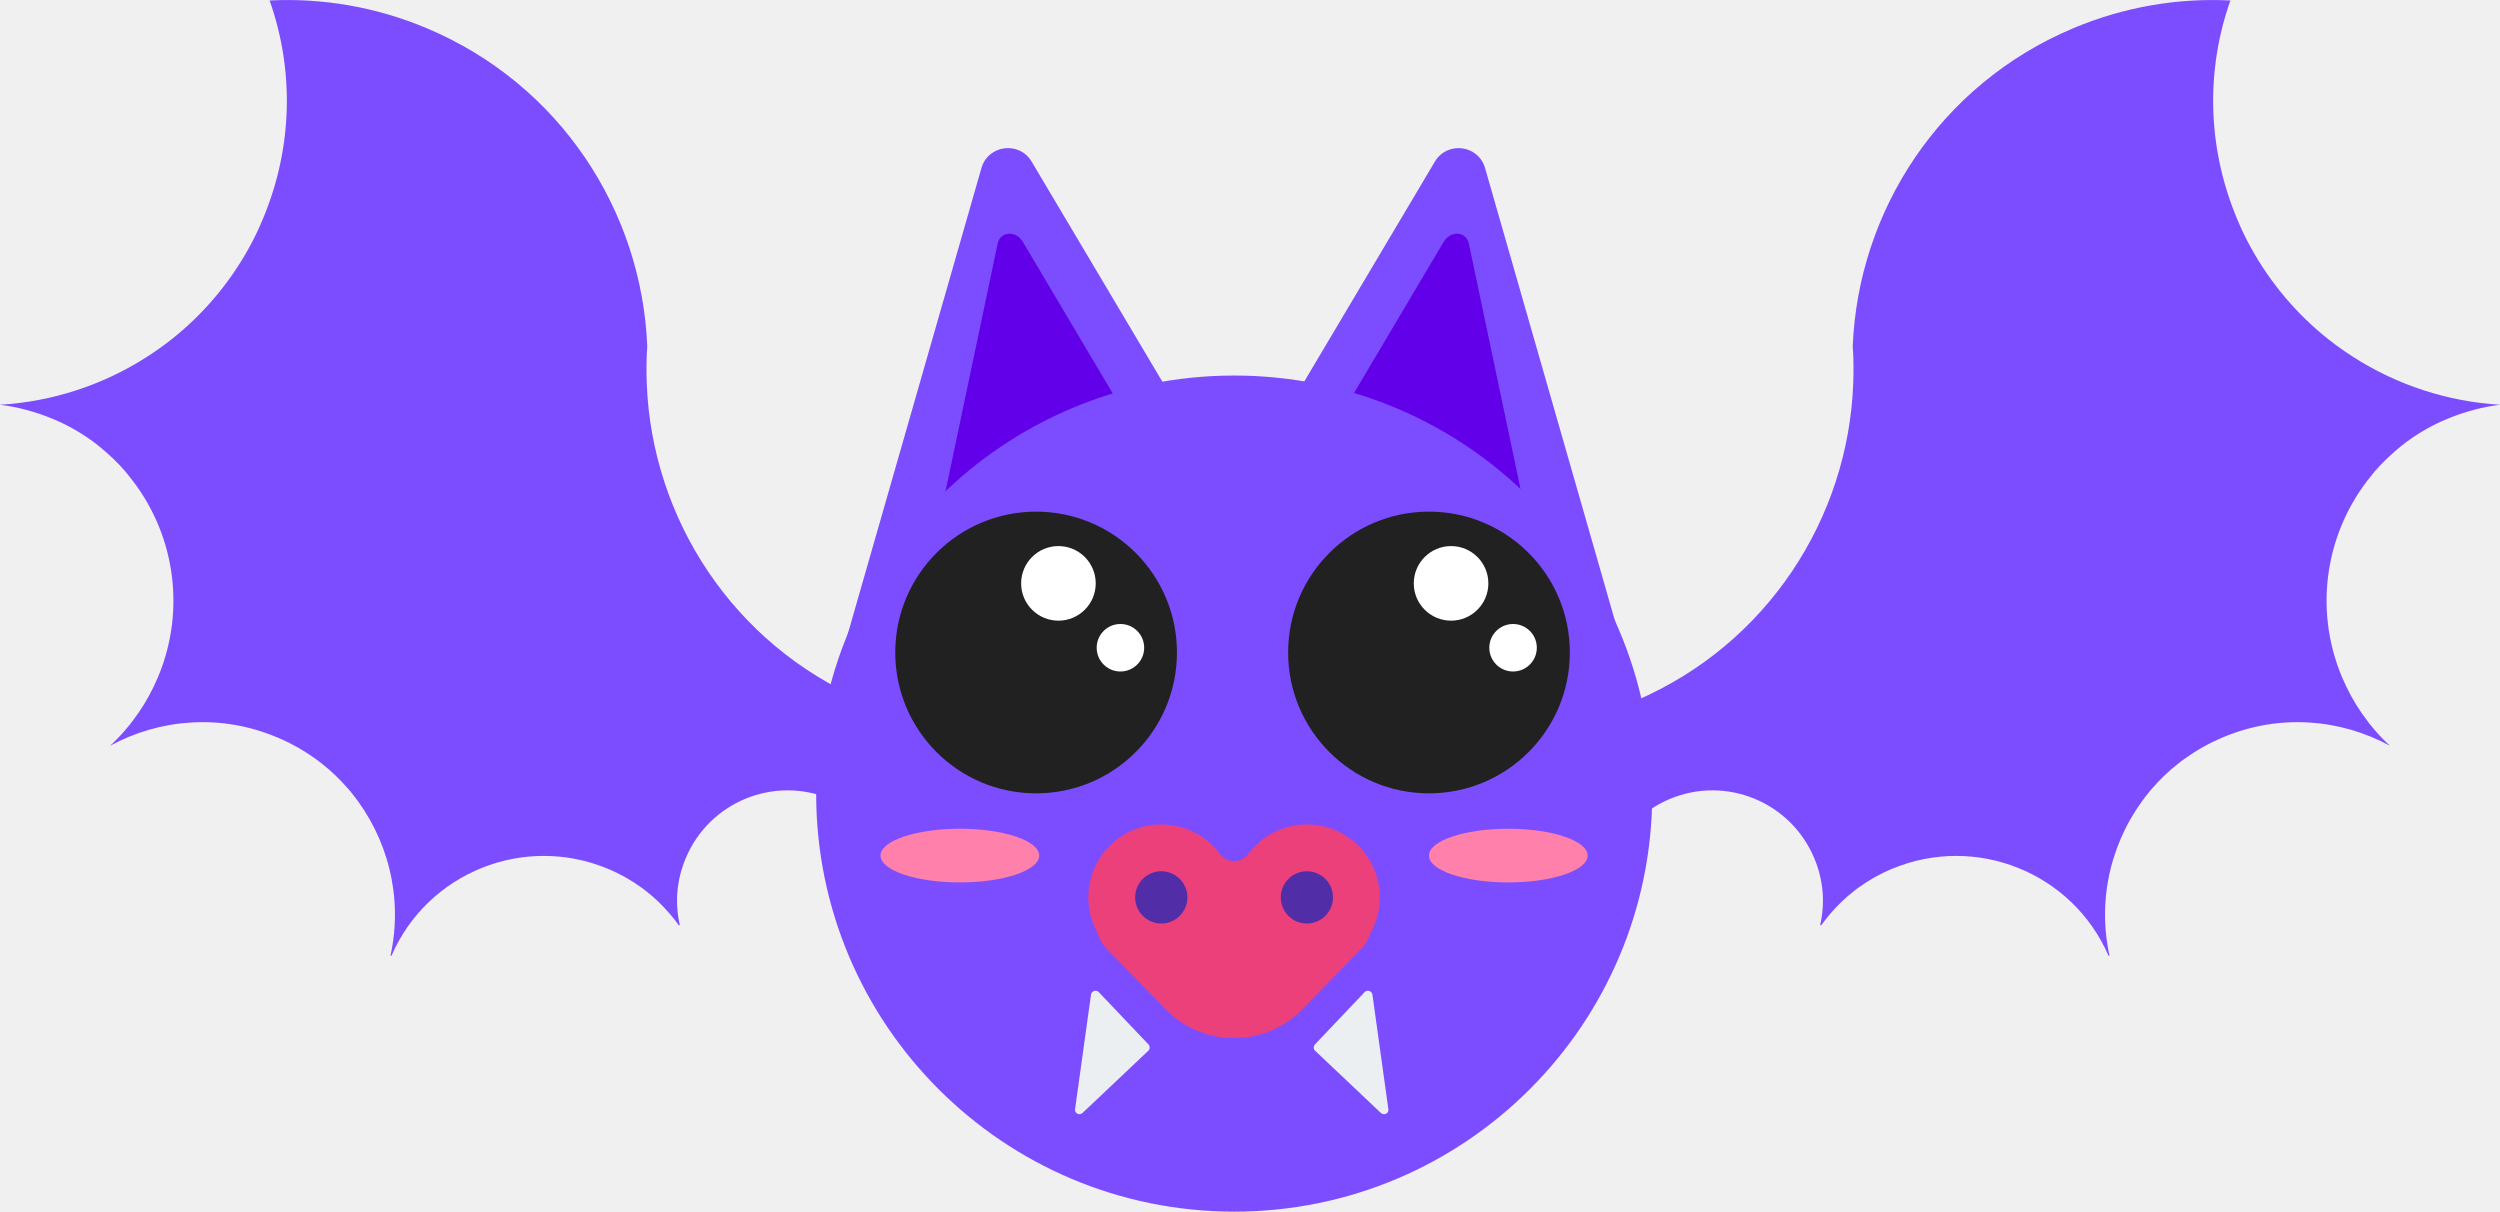
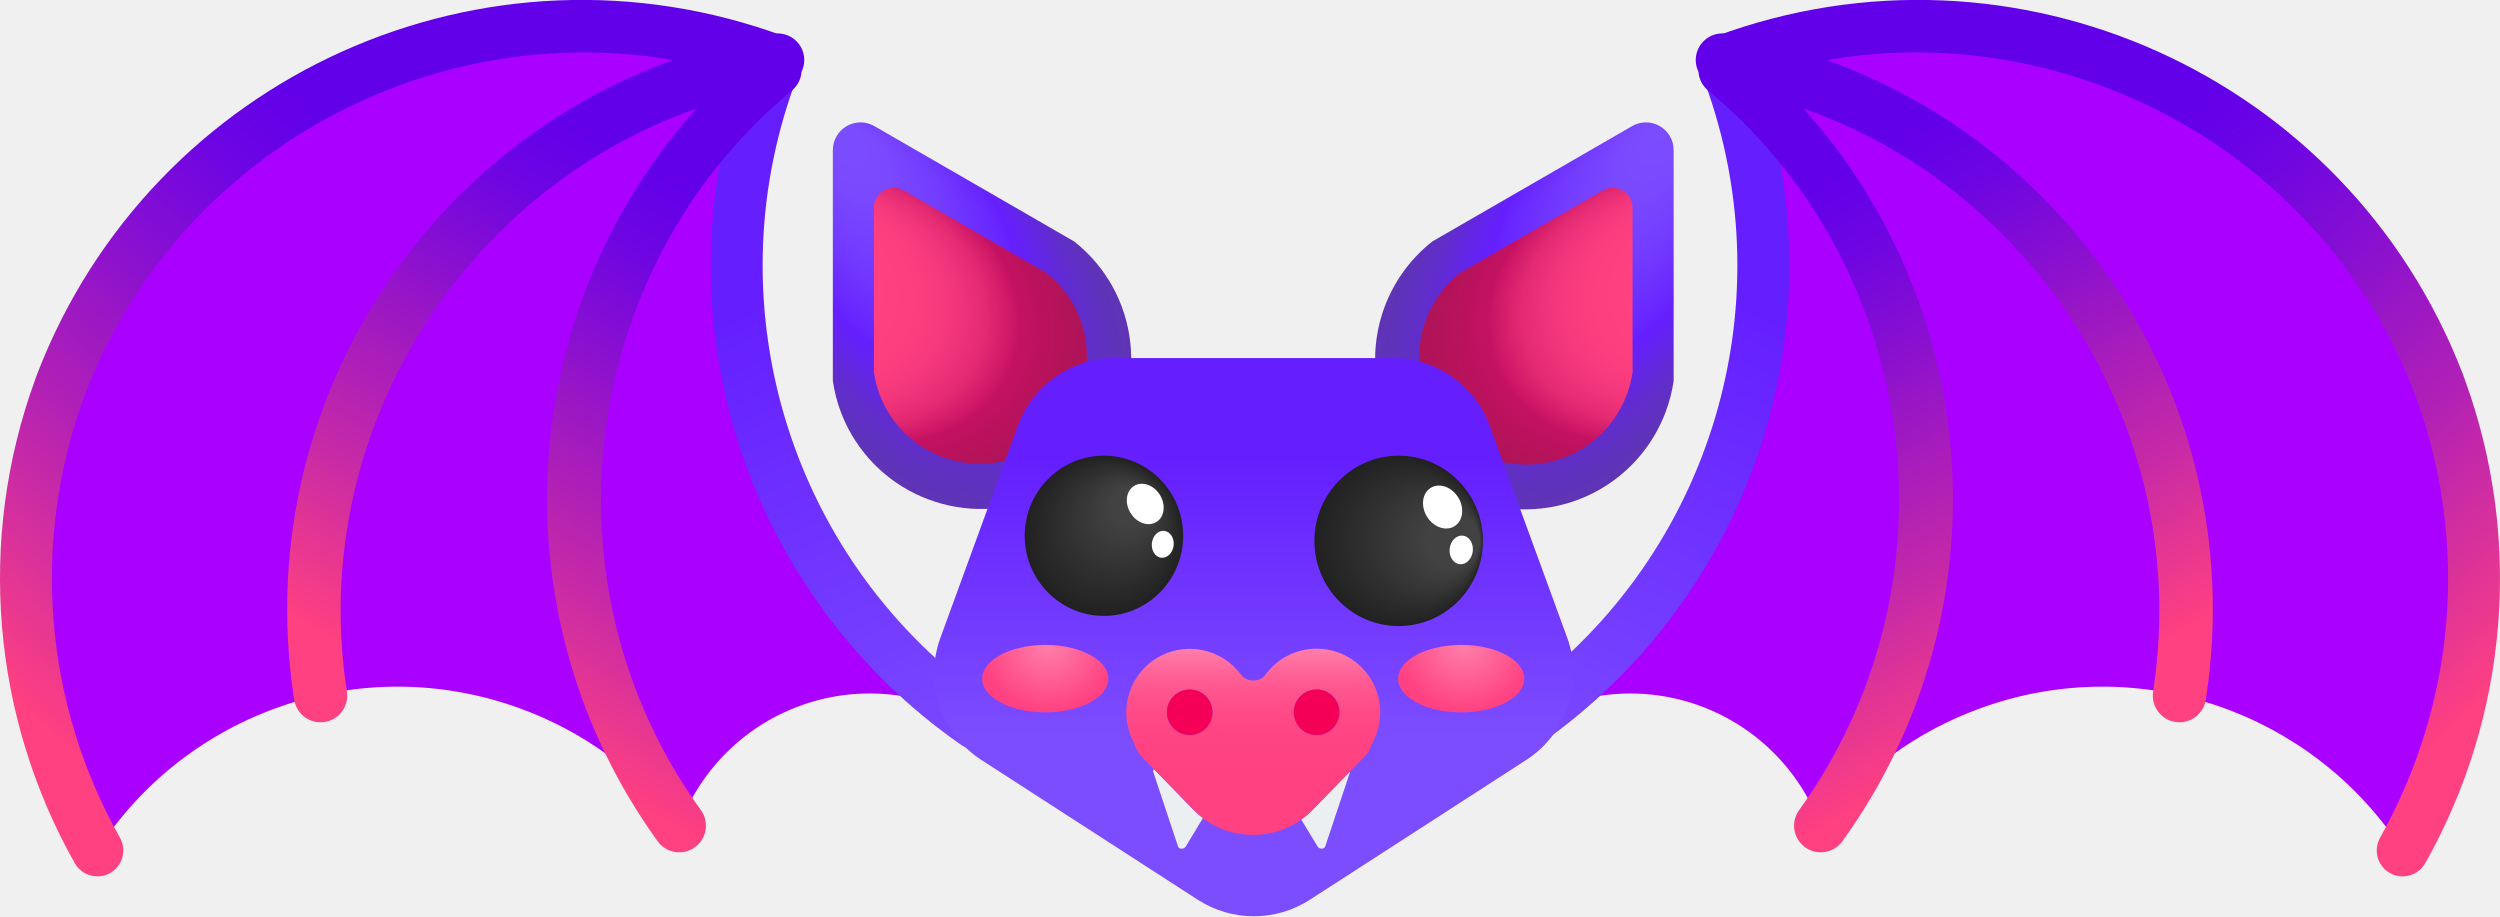
- <svg xmlns="http://www.w3.org/2000/svg" version="1.1" id="Calque_1" x="0px" y="0px" viewBox="0 0 1052.5 510.1" style="enable-background:new 0 0 1052.5 510.1;" xml:space="preserve">
-   <style type="text/css">
- 	.st0{fill:#7C4DFF;}
- 	.st1{fill:#6200EA;}
- 	.st2{fill:#ECEFF1;}
- 	.st3{fill:#EC407A;}
- 	.st4{fill:#512DA8;}
- 	.st5{fill:#FF80AB;}
- 	.st6{fill:#212121;}
- 	.st7{fill:#FFFFFF;}
- 	.st8{fill:none;stroke:#512DA8;stroke-width:21.121;stroke-linecap:round;stroke-linejoin:round;stroke-miterlimit:10;}
- 	.st9{fill:none;stroke:#212121;stroke-miterlimit:10;}
- 	.st10{fill:none;stroke:#212121;stroke-width:1.502;stroke-miterlimit:10;}
- 	.st11{fill:none;stroke:#212121;stroke-width:1.743;stroke-miterlimit:10;}
- 	.st12{fill:none;stroke:#212121;stroke-width:1.785;stroke-miterlimit:10;}
- 	.st13{fill:none;stroke:#212121;stroke-width:2.754;stroke-miterlimit:10;}
- </style>
-   <g>
-     <g>
-       <path class="st0" d="M413.2,70.7L356.6,268l145.3-86.2L434.3,68C429.1,59.3,416,61,413.2,70.7z" />
-     </g>
-     <g>
-       <path class="st1" d="M420,102.6l-22.1,105l70.6-41.9l-37.9-63.9C427.6,96.9,421.1,97.4,420,102.6z" />
-     </g>
-   </g>
-   <g>
-     <g>
-       <path class="st0" d="M625.2,70.7L681.8,268l-145.3-86.2L604.1,68C609.3,59.3,622.4,61,625.2,70.7z" />
-     </g>
-     <g>
-       <path class="st1" d="M618.4,102.6l22.1,105l-70.6-41.9l37.9-63.9C610.8,96.9,617.3,97.4,618.4,102.6z" />
-     </g>
-   </g>
-   <g>
-     <circle class="st0" cx="519.6" cy="334.1" r="176" />
-   </g>
-   <g>
-     <path class="st2" d="M455.8,468.5l27.6-26.1c0.8-0.7,0.8-1.9,0.1-2.7l-20.9-22c-1.1-1.2-3.1-0.5-3.3,1.1l-6.7,48.2   C452.3,468.7,454.5,469.8,455.8,468.5z" />
-   </g>
-   <g>
-     <path class="st2" d="M581.3,468.5l-27.6-26.1c-0.8-0.7-0.8-1.9-0.1-2.7l20.9-22c1.1-1.2,3.1-0.5,3.3,1.1l6.7,48.2   C584.8,468.7,582.7,469.8,581.3,468.5z" />
-   </g>
-   <g>
-     <g>
-       <circle class="st3" cx="488.9" cy="377.8" r="30.7" />
-     </g>
-     <g>
-       <circle class="st3" cx="550.2" cy="377.8" r="30.7" />
-     </g>
-     <path class="st3" d="M475.7,375.6h87.6c12.3,0,18.5,14.8,10,23.6l-25,25.7c-15.8,16.2-41.8,16.2-57.6,0l-25-25.7   C457.2,390.4,463.5,375.6,475.7,375.6z" />
-     <g>
-       <circle class="st4" cx="488.9" cy="377.8" r="11" />
-     </g>
-     <g>
-       <circle class="st4" cx="550.2" cy="377.8" r="11" />
-     </g>
-     <g>
-       <path class="st3" d="M525.9,359.2c-1.4,2-3.7,3.3-6.3,3.3s-4.9-1.3-6.3-3.3V380H525L525.9,359.2z" />
-     </g>
-   </g>
-   <g>
-     <ellipse class="st5" cx="635" cy="360.2" rx="33.4" ry="11.3" />
-   </g>
-   <g>
-     <ellipse class="st5" cx="404.1" cy="360.2" rx="33.4" ry="11.3" />
-   </g>
-   <g>
-     <g>
-       <circle class="st6" cx="601.6" cy="274.7" r="59.3" />
-       <g>
-         <circle class="st7" cx="610.9" cy="245.6" r="15.7" />
-         <circle class="st7" cx="637" cy="272.7" r="10" />
+ <svg xmlns="http://www.w3.org/2000/svg" xmlns:xlink="http://www.w3.org/1999/xlink" viewBox="0 0 1927.16 706.32">
+   <defs>
+     <linearGradient id="Dégradé_sans_nom_117" x1="773.5" y1="608.28" x2="503.5" y2="2.16" gradientUnits="userSpaceOnUse">
+       <stop offset="0" stop-color="#7c4dff" />
+       <stop offset="0.63" stop-color="#651fff" />
+     </linearGradient>
+     <linearGradient id="Dégradé_sans_nom_99" x1="-3.88" y1="524.31" x2="467.84" y2="10.38" gradientUnits="userSpaceOnUse">
+       <stop offset="0" stop-color="#ff4081" />
+       <stop offset="0.07" stop-color="#ea388f" />
+       <stop offset="0.28" stop-color="#b020b6" />
+       <stop offset="0.47" stop-color="#860fd2" />
+       <stop offset="0.61" stop-color="#6c04e4" />
+       <stop offset="0.7" stop-color="#6200ea" />
+     </linearGradient>
+     <linearGradient id="Dégradé_sans_nom_69" x1="639.64" y1="30.98" x2="275.98" y2="692.76" gradientUnits="userSpaceOnUse">
+       <stop offset="0.2" stop-color="#6200ea" />
+       <stop offset="0.28" stop-color="#6e05e2" />
+       <stop offset="0.41" stop-color="#8f12cc" />
+       <stop offset="0.6" stop-color="#c328a9" />
+       <stop offset="0.78" stop-color="#ff4081" />
+     </linearGradient>
+     <linearGradient id="Dégradé_sans_nom_117-2" x1="-381.44" y1="608.28" x2="-651.44" y2="2.16" gradientTransform="matrix(-1, 0, 0, 1, 772.22, 0)" xlink:href="#Dégradé_sans_nom_117" />
+     <linearGradient id="Dégradé_sans_nom_99-2" x1="-1158.82" y1="524.31" x2="-687.1" y2="10.38" gradientTransform="matrix(-1, 0, 0, 1, 772.22, 0)" xlink:href="#Dégradé_sans_nom_99" />
+     <linearGradient id="Dégradé_sans_nom_69-2" x1="-515.3" y1="30.98" x2="-878.96" y2="692.76" gradientTransform="matrix(-1, 0, 0, 1, 772.22, 0)" xlink:href="#Dégradé_sans_nom_69" />
+     <radialGradient id="Dégradé_sans_nom_160" cx="732.89" cy="243.51" fx="560.454" fy="218.725" r="182.6" gradientTransform="matrix(0.59, 0.81, -0.56, 0.41, 435.66, -447.53)" gradientUnits="userSpaceOnUse">
+       <stop offset="0" stop-color="#7c4dff" />
+       <stop offset="0.17" stop-color="#7a49ff" />
+       <stop offset="0.35" stop-color="#733bff" />
+       <stop offset="0.55" stop-color="#6826ff" />
+       <stop offset="0.59" stop-color="#651fff" />
+       <stop offset="0.64" stop-color="#6422f4" />
+       <stop offset="0.79" stop-color="#612ccf" />
+       <stop offset="0.92" stop-color="#5f33b9" />
+       <stop offset="1" stop-color="#5e35b1" />
+     </radialGradient>
+     <radialGradient id="Dégradé_sans_nom_177" cx="700.78" cy="251.23" fx="533.657" r="173.92" gradientTransform="translate(112.06 -180.21) rotate(20) scale(1 0.81)" gradientUnits="userSpaceOnUse">
+       <stop offset="0.4" stop-color="#ff4081" />
+       <stop offset="0.51" stop-color="#fc3e7f" />
+       <stop offset="0.59" stop-color="#f3367b" />
+       <stop offset="0.66" stop-color="#e32a72" />
+       <stop offset="0.72" stop-color="#ce1867" />
+       <stop offset="0.74" stop-color="#c51162" />
+       <stop offset="0.76" stop-color="#c01260" />
+       <stop offset="0.86" stop-color="#b21359" />
+       <stop offset="0.94" stop-color="#ad1457" />
+     </radialGradient>
+     <radialGradient id="Dégradé_sans_nom_160-2" cx="330.58" cy="243.51" fx="158.142" fy="218.725" r="182.6" gradientTransform="matrix(-0.59, 0.81, 0.56, 0.41, 1258.34, -123.3)" xlink:href="#Dégradé_sans_nom_160" />
+     <radialGradient id="Dégradé_sans_nom_177-2" cx="298.47" cy="251.23" fx="131.345" r="173.92" gradientTransform="matrix(-0.94, 0.34, 0.28, 0.76, 1442.07, -42.61)" xlink:href="#Dégradé_sans_nom_177" />
+     <linearGradient id="Dégradé_sans_nom_131" x1="966.52" y1="816.52" x2="966.52" y2="104.81" gradientUnits="userSpaceOnUse">
+       <stop offset="0.35" stop-color="#7c4dff" />
+       <stop offset="0.65" stop-color="#651fff" />
+     </linearGradient>
+     <linearGradient id="Dégradé_sans_nom_36" x1="966.02" y1="500.07" x2="966.02" y2="643.61" gradientUnits="userSpaceOnUse">
+       <stop offset="0" stop-color="#ff80ab" />
+       <stop offset="0.01" stop-color="#ff7ca9" />
+       <stop offset="0.11" stop-color="#ff669a" />
+       <stop offset="0.22" stop-color="#ff558f" />
+       <stop offset="0.35" stop-color="#ff4987" />
+       <stop offset="0.53" stop-color="#ff4282" />
+       <stop offset="1" stop-color="#ff4081" />
+     </linearGradient>
+     <radialGradient id="Dégradé_sans_nom_96" cx="850.98" cy="413.01" fx="878.468" fy="383.002" r="61.41" gradientUnits="userSpaceOnUse">
+       <stop offset="0.24" stop-color="#424242" />
+       <stop offset="1" stop-color="#212121" />
+     </radialGradient>
+     <radialGradient id="Dégradé_sans_nom_94" cx="1078.18" cy="416.94" fx="1139.372" r="65.31" gradientUnits="userSpaceOnUse">
+       <stop offset="0.31" stop-color="#424242" />
+       <stop offset="1" stop-color="#212121" />
+     </radialGradient>
+     <radialGradient id="Dégradé_sans_nom_89" cx="1438.08" cy="495.43" r="54.39" gradientTransform="matrix(-1, 0, 0, 1, 2246.38, 0)" gradientUnits="userSpaceOnUse">
+       <stop offset="0" stop-color="#ff80ab" />
+       <stop offset="1" stop-color="#ff4081" />
+     </radialGradient>
+     <radialGradient id="Dégradé_sans_nom_89-2" cx="1117.47" cy="495.43" r="54.39" xlink:href="#Dégradé_sans_nom_89" />
+   </defs>
+   <g id="Calque_2" data-name="Calque 2">
+     <g id="Calque_1-2" data-name="Calque 1">
+       <g id="wing">
+         <path id="membrane" d="M46.34,299C2,421,16.57,550,75.59,654.82,143.72,549.52,277.77,501.25,400.66,546A273.8,273.8,0,0,1,524,635.9a156.4,156.4,0,0,1,228.21-78.22c-157.11-109.24-226.6-314.14-158-501.13h0q1.15-3.19,2.39-6.38L598.25,46c-220-81.24-465.1,28.9-550.09,248.13Q47.25,296.57,46.34,299Z" style="fill:#a0f" />
+         <path id="finger" d="M752.2,577.69a19.9,19.9,0,0,1-11.4-3.58A447.13,447.13,0,0,1,635.49,471.43a449.43,449.43,0,0,1-60-421.76A20,20,0,0,1,613,63.44c-64.2,175-2.25,371.51,150.64,477.82a20,20,0,0,1-11.43,36.43Z" style="fill:url(#Dégradé_sans_nom_117)" />
+         <path id="finger-2" data-name="finger" d="M75.06,675.55a20,20,0,0,1-17.45-10.19A446.89,446.89,0,0,1,27,292.91a.49.49,0,0,0,0-.11l1.82-4.9c0-.1.07-.19.11-.28A449.9,449.9,0,0,1,604.63,28a20,20,0,1,1-13.85,37.52c-208.72-77-443.95,29-524.46,236.46l-1.75,4.71a407,407,0,0,0,27.9,339.1,20,20,0,0,1-17.41,29.81Z" style="fill:url(#Dégradé_sans_nom_99)" />
+         <path id="finger-3" data-name="finger" d="M619.67,42.82A20.54,20.54,0,0,0,596,26.05,450.45,450.45,0,0,0,226.79,539.38a20.55,20.55,0,0,0,20.28,17.4,21.25,21.25,0,0,0,3.17-.24,20.54,20.54,0,0,0,17.16-23.45c-30.5-196.8,87.12-385.26,269.45-449.4a450.93,450.93,0,0,0-29.76,565,20.55,20.55,0,0,0,33.29-24.1C415.73,452.38,445.22,209.75,607.5,72.23c.13-.11.26-.22.38-.34l2.59-2.17a20.47,20.47,0,0,0,7.4-14.42A20.41,20.41,0,0,0,619.67,42.82Z" style="fill:url(#Dégradé_sans_nom_69)" />
+       </g>
+       <g id="wing-2" data-name="wing">
+         <path id="membrane-2" data-name="membrane" d="M1880.81,299c44.38,121.94,29.78,251-29.24,355.8C1783.43,549.52,1649.38,501.25,1526.5,546a273.88,273.88,0,0,0-123.36,89.92,156.4,156.4,0,0,0-228.2-78.22c157.1-109.24,226.59-314.14,158-501.13h0c-.78-2.13-1.57-4.26-2.39-6.38L1328.9,46c220-81.24,465.11,28.9,550.1,248.13Q1879.92,296.57,1880.81,299Z" style="fill:#a0f" />
+         <path id="finger-4" data-name="finger" d="M1175,577.69a19.9,19.9,0,0,0,11.4-3.58,447.32,447.32,0,0,0,105.31-102.68,449.43,449.43,0,0,0,60-421.76,20,20,0,1,0-37.55,13.77c64.2,175,2.25,371.51-150.65,477.82A20,20,0,0,0,1175,577.69Z" style="fill:url(#Dégradé_sans_nom_117-2)" />
+         <path id="finger-5" data-name="finger" d="M1852.1,675.55a20,20,0,0,0,17.44-10.19,446.82,446.82,0,0,0,30.61-372.45.49.49,0,0,0,0-.11l-1.81-4.9c0-.1-.07-.19-.11-.28A449.91,449.91,0,0,0,1322.52,28a20,20,0,1,0,13.86,37.52c208.71-77,443.95,29,524.46,236.46l1.74,4.71a406.91,406.91,0,0,1-27.89,339.1,20,20,0,0,0,17.41,29.81Z" style="fill:url(#Dégradé_sans_nom_99-2)" />
+         <path id="finger-6" data-name="finger" d="M1307.49,42.82a20.53,20.53,0,0,1,23.72-16.77,450.45,450.45,0,0,1,369.16,513.33,20.55,20.55,0,0,1-20.28,17.4,21.48,21.48,0,0,1-3.18-.24,20.54,20.54,0,0,1-17.15-23.45c30.5-196.8-87.13-385.26-269.45-449.4a451,451,0,0,1,29.76,565,20.55,20.55,0,0,1-33.29-24.1c124.64-172.21,95.16-414.84-67.12-552.36l-.39-.34c-.85-.73-1.72-1.45-2.58-2.17a20.43,20.43,0,0,1-7.4-14.42A20.41,20.41,0,0,1,1307.49,42.82Z" style="fill:url(#Dégradé_sans_nom_69-2)" />
+       </g>
+       <g id="ear">
+         <path id="outside" d="M656.36,334.86A115.65,115.65,0,0,0,857.27,220.27a117.52,117.52,0,0,0-11.35-16.62,114.8,114.8,0,0,0-17.85-17.5l-28.46-16.44L674,97.2a21.34,21.34,0,0,0-32,18.48v145h0v32.87a115.17,115.17,0,0,0,6.23,24.2A116.68,116.68,0,0,0,656.36,334.86Z" style="fill:url(#Dégradé_sans_nom_160)" />
+         <path id="inside" d="M683.92,316.46a82.58,82.58,0,0,0,143.46-81.82,83.59,83.59,0,0,0-8.11-11.87,82.57,82.57,0,0,0-12.74-12.49L786.2,198.54l-89.66-51.77A15.23,15.23,0,0,0,673.69,160V263.5h0V287a81.71,81.71,0,0,0,4.45,17.27A83.23,83.23,0,0,0,683.92,316.46Z" style="fill:url(#Dégradé_sans_nom_177)" />
+       </g>
+       <g id="ear-2" data-name="ear">
+         <path id="outside-2" data-name="outside" d="M1275.82,334.86a115.65,115.65,0,1,1-171.71-148.71l28.46-16.44L1258.15,97.2a21.34,21.34,0,0,1,32,18.48v145h0v32.87a115.17,115.17,0,0,1-6.23,24.2A116.68,116.68,0,0,1,1275.82,334.86Z" style="fill:url(#Dégradé_sans_nom_160-2)" />
+         <path id="inside-2" data-name="inside" d="M1248.25,316.46a82.57,82.57,0,0,1-143.45-81.82,83.59,83.59,0,0,1,8.11-11.87,81.69,81.69,0,0,1,12.74-12.49L1146,198.54l89.67-51.77A15.23,15.23,0,0,1,1258.49,160V263.5h0V287a82.36,82.36,0,0,1-10.24,29.48Z" style="fill:url(#Dégradé_sans_nom_177-2)" />
+       </g>
+       <path id="head" d="M1009.73,693.57l166.78-107.73a79.65,79.65,0,0,0,31.59-94.23l-59.67-163.28a79.64,79.64,0,0,0-74.8-52.3H859.41a79.63,79.63,0,0,0-74.8,52.3L724.94,491.61a79.63,79.63,0,0,0,31.58,94.23L923.31,693.57A79.63,79.63,0,0,0,1009.73,693.57Z" style="fill:url(#Dégradé_sans_nom_131)" />
+       <path id="dent" d="M927.29,630.65l-13.31,22c-1.36,2.19-5.25,2-5.83,0L889,595.06a2,2,0,0,1,.6-2.12L920,624.21A64,64,0,0,0,927.29,630.65Z" style="fill:#eceff1" />
+       <path id="dent-2" data-name="dent" d="M1040.84,594.47a1.56,1.56,0,0,1-.12.59l-19.19,57.52c-.58,2.08-4.47,2.23-5.83,0l-12.63-20.85a64,64,0,0,0,8.83-7.56Z" style="fill:#eceff1" />
+       <path id="groin" d="M1014.93,500.07a48.9,48.9,0,0,0-40.19,21s0,0,0,0a12.22,12.22,0,0,1-17.89-.67,49,49,0,0,0-82.34,52.85,21.93,21.93,0,0,0,5.58,10l9.48,9.74L920,624.21a64.14,64.14,0,0,0,91.92,0l28.94-29.74,11-11.27a22.06,22.06,0,0,0,5.48-9.52,49,49,0,0,0-42.35-73.61ZM917.1,566.6a17.56,17.56,0,0,1-17.56-17.55,18.49,18.49,0,0,1,.35-3.51A17.56,17.56,0,1,1,917.1,566.6Zm97.83,0a17.53,17.53,0,1,1,17.55-17.55A17.56,17.56,0,0,1,1014.93,566.6Z" style="fill:url(#Dégradé_sans_nom_36)" />
+       <path d="M934.66,549.05a17.56,17.56,0,0,1-35.12,0,18.49,18.49,0,0,1,.35-3.51,17.57,17.57,0,0,1,34.77,3.51Z" style="fill:#f50057" />
+       <path d="M1032.48,549.05a17.58,17.58,0,1,1-.36-3.51A17.55,17.55,0,0,1,1032.48,549.05Z" style="fill:#f50057" />
+       <g id="eyes">
+         <g id="eye">
+           <ellipse id="pupille" cx="850.98" cy="413.01" rx="61.07" ry="61.75" style="fill:url(#Dégradé_sans_nom_96)" />
+           <g id="reflet">
+             <ellipse id="_02" data-name="02" cx="882.81" cy="388.45" rx="13.29" ry="16.35" transform="translate(-72.31 522.55) rotate(-31.74)" style="fill:#fff" />
+             <ellipse id="_01" data-name="01" cx="896.31" cy="419.56" rx="10.41" ry="8.43" transform="translate(375.79 1261.27) rotate(-83.35)" style="fill:#fff" />
+           </g>
+         </g>
+         <g id="eye-2" data-name="eye">
+           <ellipse id="pupille-2" data-name="pupille" cx="1078.18" cy="416.94" rx="64.95" ry="65.67" style="fill:url(#Dégradé_sans_nom_94)" />
+           <g id="reflet-2" data-name="reflet">
+             <ellipse id="_02-2" data-name="02" cx="1112.04" cy="390.81" rx="14.13" ry="17.39" transform="translate(-39.27 643.5) rotate(-31.74)" style="fill:#fff" />
+             <ellipse id="_01-2" data-name="01" cx="1126.4" cy="423.9" rx="11.07" ry="8.96" transform="translate(574.93 1493.64) rotate(-83.35)" style="fill:#fff" />
+           </g>
+         </g>
+       </g>
+       <g id="faucettes">
+         <g id="faucette">
+           <ellipse cx="805.78" cy="523.15" rx="48.64" ry="26" style="fill:url(#Dégradé_sans_nom_89)" />
+         </g>
+         <g id="faucette-2" data-name="faucette">
+           <ellipse cx="1126.4" cy="523.15" rx="48.64" ry="26" style="fill:url(#Dégradé_sans_nom_89-2)" />
+         </g>
      </g>
    </g>
  </g>
-   <g>
-     <g>
-       <circle class="st6" cx="436.2" cy="274.7" r="59.3" />
-       <g>
-         <circle class="st7" cx="445.6" cy="245.6" r="15.7" />
-         <circle class="st7" cx="471.7" cy="272.7" r="10" />
-       </g>
-     </g>
-   </g>
-   <g>
-     <path class="st0" d="M-411.8,335c0.2,0,0.3,0,0.5,0h-1C-412.1,335.1-411.9,335.1-411.8,335z" />
-   </g>
-   <g>
-     <path class="st0" d="M-404.8,334.8c-2.3,0.1-4.6,0.2-7,0.2c-60.1-0.6-111.9-36.2-135.8-87.4c0,0,0,0,0,0c-2.2-4.8-4.2-9.7-6-14.7   c-24.1-51.7-76.6-87.5-137.4-87.5c-23.5,0-45.7,5.3-65.6,14.9c-0.1-0.1-0.1-0.1-0.2-0.2c39-43,95.3-70,157.9-70   c30.7,0,59.9,6.5,86.2,18.2c-10.4,19.8-16.2,42.4-16.2,66.3c0,58.7,35.3,109.2,85.8,131.4c4.6,2,9.3,3.8,14.2,5.4   C-418.7,316.7-410.4,324.9-404.8,334.8z" />
-   </g>
-   <g>
-     <path class="st0" d="M-553.9,511.3c-14.5,3.1-29.5,4.7-44.9,4.7c-25.6,0-50.2-4.5-72.9-12.8c-6.6-2.4-13-5.1-19.2-8.1   c-4.5-2.2-9-4.5-13.3-7c-0.3-0.2-0.6-0.3-0.9-0.5c-37.6-21.7-68-54.6-86.5-94c-2.5-5.3-4.8-10.8-6.9-16.4c-1.5-4.1-3-8.3-4.2-12.6   c-0.1-0.3-0.2-0.5-0.2-0.8c-5.7-19.3-8.8-39.7-8.8-60.8c0-25.1,4.3-49.2,12.3-71.5c2.2-6.1,4.6-12,7.3-17.8   c9.1-19.7,21.1-37.7,35.5-53.6c20.6,22.7,33.2,52.9,33.2,86.1c0,9-0.9,17.7-2.7,26.2c-3.5,16.9-10.3,32.6-19.8,46.3   c-12.5,18.1-29.5,32.9-49.4,42.6c7.2-2,14.8-3.1,22.7-3.1c6.6,0,13,0.8,19.1,2.2c1.1,0.3,2.1,0.5,3.2,0.8c5,1.4,9.8,3.3,14.4,5.5   c0.8,0.4,1.5,0.8,2.3,1.2c26.2,13.9,44.1,41.5,44.1,73.3c0,5.8-0.6,11.5-1.8,17c-1.3,6.1-3.2,12-5.7,17.5   c14.9-18.6,37.8-30.6,63.4-30.6c6.4,0,12.7,0.8,18.7,2.2c1,0.3,2.1,0.5,3.1,0.8c4.9,1.4,9.6,3.2,14.1,5.4c0.8,0.4,1.5,0.7,2.2,1.2   C-574.1,465.9-558.4,486.7-553.9,511.3z" />
-     <path class="st0" d="M-553.9,511.3c-14.5,3.1-29.5,4.7-44.9,4.7c-25.6,0-50.2-4.5-72.9-12.8c-6.6-2.4-13-5.1-19.2-8.1   c-4.5-2.2-9-4.5-13.3-7c-0.3-0.2-0.6-0.3-0.9-0.5c-37.6-21.7-68-54.6-86.5-94c-2.5-5.3-4.8-10.8-6.9-16.4c-1.5-4.1-3-8.3-4.2-12.6   c-0.1-0.3-0.2-0.5-0.2-0.8c-5.7-19.3-8.8-39.7-8.8-60.8c0-25.1,4.3-49.2,12.3-71.5c2.2-6.1,4.6-12,7.3-17.8   c9.1-19.7,21.1-37.7,35.5-53.6c20.6,22.7,33.2,52.9,33.2,86.1c0,9-0.9,17.7-2.7,26.2c-3.5,16.9-10.3,32.6-19.8,46.3   c-12.5,18.1-29.5,32.9-49.4,42.6c7.2-2,14.8-3.1,22.7-3.1c6.6,0,13,0.8,19.1,2.2c1.1,0.3,2.1,0.5,3.2,0.8c5,1.4,9.8,3.3,14.4,5.5   c0.8,0.4,1.5,0.8,2.3,1.2c26.2,13.9,44.1,41.5,44.1,73.3c0,5.8-0.6,11.5-1.8,17c-1.3,6.1-3.2,12-5.7,17.5   c14.9-18.6,37.8-30.6,63.4-30.6c6.4,0,12.7,0.8,18.7,2.2c1,0.3,2.1,0.5,3.1,0.8c4.9,1.4,9.6,3.2,14.1,5.4c0.8,0.4,1.5,0.7,2.2,1.2   C-574.1,465.9-558.4,486.7-553.9,511.3z" />
-   </g>
-   <g>
-     <path class="st0" d="M-450.9,450.4c1.3,0.7,2.6,1.4,3.8,2.2c-18.4,18.6-40.1,33.9-64.3,44.8c-4.6,2.1-9.3,4-14.1,5.7   c-9.1,3.3-18.5,6.1-28.1,8.2c0.4-38.2,31.5-69.1,69.9-69.1c5.5,0,10.9,0.6,16.1,1.9c0.9,0.2,1.8,0.4,2.7,0.7   c4.2,1.2,8.3,2.7,12.1,4.6C-452.1,449.7-451.5,450-450.9,450.4z" />
-     <path class="st0" d="M-450.9,450.4c1.3,0.7,2.6,1.4,3.8,2.2c-18.4,18.6-40.1,33.9-64.3,44.8c-4.6,2.1-9.3,4-14.1,5.7   c-9.1,3.3-18.5,6.1-28.1,8.2c0.4-38.2,31.5-69.1,69.9-69.1c5.5,0,10.9,0.6,16.1,1.9c0.9,0.2,1.8,0.4,2.7,0.7   c4.2,1.2,8.3,2.7,12.1,4.6C-452.1,449.7-451.5,450-450.9,450.4z" />
-   </g>
-   <g>
-     <path class="st0" d="M-400,379.7c-2.3,6-4.9,11.9-7.7,17.6c-10.1,20.4-23.3,38.9-39,55c-5.4-7.6-8.6-16.9-8.6-26.9   c0-25.7,20.8-46.5,46.5-46.5C-405.8,378.8-402.8,379.1-400,379.7z" />
-     <path class="st0" d="M-400,379.7c-2.3,6-4.9,11.9-7.7,17.6c-10.1,20.4-23.3,38.9-39,55c-5.4-7.6-8.6-16.9-8.6-26.9   c0-25.7,20.8-46.5,46.5-46.5C-405.8,378.8-402.8,379.1-400,379.7z" />
-   </g>
-   <g>
-     <path class="st0" d="M258,546.1" />
-     <path class="st0" d="M258,546.1" />
-   </g>
-   <g>
-     <path class="st8" d="M-278.9,113.5c10.9,21,17.1,44.8,17.1,70c0,80.8-63.3,146.9-143,151.3" />
-   </g>
-   <g>
-     <path class="st8" d="M-553.5,232.9c-5.3-15.5-8.2-32.1-8.2-49.4c0-25.3,6.2-49.1,17.1-70" />
-   </g>
-   <g>
-     <path class="st8" d="M-756.5,160.3c-1.5,0.7-3,1.5-4.5,2.2" />
-   </g>
-   <g>
-     <path class="st8" d="M-547.6,247.6c-1.7-5-3.7-9.9-6-14.7" />
-   </g>
-   <g>
-     <path class="st8" d="M-539.4,295.9c-0.1-16.9-3-33.1-8.2-48.3" />
-   </g>
-   <path class="st9" d="M-362.3,425.4c0,3.3-0.3,6.4-1,9.5c-1.3,6.1-3.7,11.8-7.2,16.8c-8.4,12.2-22.4,20.2-38.4,20.2  c-8,0-15.5-2-22-5.5l0,0c-2.2-1.2-4.3-2.5-6.2-4c-3.5-2.6-6.5-5.7-9.1-9.2c-0.1-0.1-0.2-0.3-0.3-0.4c-0.1-0.1-0.2-0.3-0.3-0.4  c-5.4-7.6-8.6-16.9-8.6-26.9c0-25.7,20.8-46.5,46.5-46.5c3,0,6,0.3,8.8,0.8c0.6,0.1,1.3,0.3,1.9,0.4c0.6,0.1,1.2,0.3,1.8,0.5  c2.8,0.8,5.5,1.8,8.1,3.1c0.4,0.2,0.9,0.4,1.3,0.7C-372.3,392.1-362.3,407.6-362.3,425.4z" />
-   <path class="st10" d="M-413.8,512.1c0,4.9-0.5,9.7-1.5,14.3c-1.9,9.2-5.6,17.8-10.8,25.3c-12.6,18.3-33.7,30.3-57.6,30.3  c-16,0-30.6-5.3-42.4-14.3c-5.4-4.1-10.2-9-14.1-14.5c-6.2-8.5-10.6-18.6-12.4-29.4c-0.6-3.3-0.9-6.7-1-10.2c0,0,0,0,0,0  c0-0.5,0-0.9,0-1.4c0-0.3,0-0.6,0-0.8c0.4-38.2,31.5-69.1,69.9-69.1c5.5,0,10.9,0.6,16.1,1.9c0.9,0.2,1.8,0.4,2.7,0.7  c4.2,1.2,8.3,2.7,12.1,4.6c0.7,0.3,1.3,0.6,1.9,1c1.3,0.7,2.6,1.4,3.8,2.2c0.3,0.2,0.6,0.4,0.9,0.6c5.7,3.6,10.9,8.1,15.3,13.2l0,0  C-420.2,478.6-413.8,494.6-413.8,512.1z" />
-   <path class="st11" d="M-552.5,526.2c0,5.7-0.6,11.2-1.7,16.6c-2.2,10.7-6.5,20.6-12.5,29.3c-14.6,21.3-39.1,35.2-66.9,35.2  c-18.5,0-35.6-6.2-49.2-16.6c-6.3-4.8-11.8-10.4-16.4-16.8c-9.8-13.4-15.5-29.8-15.5-47.6c0-11.9,2.6-23.3,7.2-33.5  c0.8-1.7,1.6-3.4,2.5-5c2.3-4.3,5-8.3,8-12.1c14.9-18.6,37.8-30.6,63.4-30.6c6.4,0,12.7,0.8,18.7,2.2c1,0.3,2.1,0.5,3.1,0.8  c4.9,1.4,9.6,3.2,14.1,5.4c0.8,0.4,1.5,0.7,2.2,1.2c21.4,11.4,37.1,32.1,41.7,56.8c0.1,0.7,0.3,1.4,0.4,2.2c0,0,0,0,0,0  c0.5,3.3,0.8,6.7,1,10.2C-552.5,524.5-552.5,525.3-552.5,526.2z" />
-   <path class="st12" d="M-689.6,441.2c0,5.8-0.6,11.5-1.8,17c-1.3,6.1-3.2,12-5.7,17.5c-2,4.4-4.4,8.6-7.1,12.5c0,0,0,0,0,0  c-1.1,1.5-2.2,3-3.3,4.5c-15.2,19.2-38.7,31.5-65.1,31.5c-19,0-36.4-6.3-50.4-17c-6.4-4.9-12.1-10.7-16.8-17.2  c-10-13.7-15.8-30.5-15.8-48.8c0-31.6,17.7-59.2,43.8-73.2c2.9-1.5,5.9-2.9,9-4.1c2.5-1,5-1.8,7.6-2.6c0,0,0,0,0,0  c7.2-2,14.8-3.1,22.7-3.1c6.6,0,13,0.8,19.1,2.2c1.1,0.3,2.1,0.5,3.2,0.8c5,1.4,9.8,3.3,14.4,5.5c0.8,0.4,1.5,0.8,2.3,1.2  C-707.5,381.8-689.6,409.4-689.6,441.2z" />
-   <path class="st13" d="M-723.5,246.2c0,9-0.9,17.7-2.7,26.2c-3.5,16.9-10.3,32.6-19.8,46.3c-12.5,18.1-29.5,32.9-49.4,42.6  c0,0,0,0,0,0c-2.4,1.2-4.9,2.3-7.4,3.3c-3,1.2-6.1,2.4-9.2,3.4c-12.5,4.1-25.8,6.3-39.7,6.3c-29.2,0-56.2-9.8-77.8-26.3  c-9.9-7.5-18.6-16.5-25.9-26.6c-15.4-21.1-24.5-47.1-24.5-75.3c0-70.8,57.4-128.2,128.2-128.2c10.2,0,20,1.2,29.5,3.4  c1.6,0.4,3.3,0.8,4.9,1.3c7.8,2.1,15.2,5,22.3,8.5c1.2,0.6,2.4,1.2,3.5,1.8c13.1,7,24.9,16.2,34.8,27.1  C-736,182.8-723.5,213-723.5,246.2z" />
-   <g>
-     <path class="st0" d="M366,326.9c-1.6,3.8-3.6,7.4-5.8,10.7c-0.9,1-1.9,2-2.8,3c-2.4-1.6-5-3-7.8-4.2c-23.7-10-51,1.2-60.9,24.9   c-3.9,9.2-4.6,19-2.5,28.1c-0.1,0.1-0.3,0.1-0.4,0.2c-0.9-1.2-1.7-2.4-2.7-3.5c-0.4-0.6-0.9-1.1-1.4-1.7c-2.8-3.2-5.9-6.3-9.4-9   c-0.7-0.6-1.4-1.1-2.2-1.7c-4.3-3.1-9-5.8-14.1-7.9c-35.3-14.8-76,1.5-91.2,36.6c-0.1,0-0.2-0.1-0.4-0.1   c5.4-24.5-1.1-49.7-16.4-68.5c-0.5-0.7-1-1.3-1.6-1.9c-3.3-3.8-6.9-7.3-10.9-10.4c-0.8-0.7-1.7-1.3-2.5-1.9   c-5-3.6-10.4-6.7-16.4-9.2c-23.7-10-49.4-7.8-70.3,3.6c4.5-4.1,8.5-8.8,12-13.9c3.2-4.6,5.9-9.6,8.2-15   c12.3-29.3,6.6-61.7-12.2-84.7c-0.5-0.7-1.1-1.3-1.6-2c-3.4-3.9-7.1-7.4-11.2-10.7c-0.9-0.7-1.7-1.3-2.6-2   c-5.1-3.7-10.7-6.9-16.8-9.4c-7.3-3-14.7-5-22.2-5.9c22.1-1.3,43.5-8.3,62-20.2c14.1-9,26.4-20.8,36.2-35   c4.9-7.1,9.2-14.8,12.6-23.1c12.8-30.5,13-63.1,2.8-91.9c22-1.1,44.6,2.6,66.2,11.7c56.1,23.6,90.5,76.9,92.8,133.9   c-0.4,5.3-0.4,10.6-0.2,15.9c0,0,0,0,0,0c2.2,56.5,36.1,109.4,91.3,133.2c-0.2-0.1-0.3-0.1-0.5-0.2l0.9,0.4   c-0.1-0.1-0.3-0.1-0.4-0.2c2.2,0.9,4.3,1.7,6.5,2.5C371.4,307.1,370.1,317.2,366,326.9z" />
-   </g>
-   <g>
-     <path class="st0" d="M686.5,326.9c1.6,3.8,3.6,7.4,5.8,10.7c0.9,1,1.9,2,2.8,3c2.4-1.6,5-3,7.8-4.2c23.7-10,51,1.2,60.9,24.9   c3.9,9.2,4.6,19,2.5,28.1c0.1,0.1,0.3,0.1,0.4,0.2c0.9-1.2,1.7-2.4,2.7-3.5c0.4-0.6,0.9-1.1,1.4-1.7c2.8-3.2,5.9-6.3,9.4-9   c0.7-0.6,1.4-1.1,2.2-1.7c4.3-3.1,9-5.8,14.1-7.9c35.3-14.8,76,1.5,91.2,36.6c0.1,0,0.2-0.1,0.4-0.1c-5.4-24.5,1.1-49.7,16.4-68.5   c0.5-0.7,1-1.3,1.6-1.9c3.3-3.8,6.9-7.3,10.9-10.4c0.8-0.7,1.7-1.3,2.5-1.9c5-3.6,10.4-6.7,16.4-9.2c23.7-10,49.4-7.8,70.3,3.6   c-4.5-4.1-8.5-8.8-12-13.9c-3.2-4.6-5.9-9.6-8.2-15c-12.3-29.3-6.6-61.7,12.2-84.7c0.5-0.7,1.1-1.3,1.6-2   c3.4-3.9,7.1-7.4,11.2-10.7c0.9-0.7,1.7-1.3,2.6-2c5.1-3.7,10.7-6.9,16.8-9.4c7.3-3,14.7-5,22.2-5.9c-22.1-1.3-43.5-8.3-62-20.2   c-14.1-9-26.4-20.8-36.2-35c-4.9-7.1-9.2-14.8-12.6-23.1c-12.8-30.5-13-63.1-2.8-91.9c-22-1.1-44.6,2.6-66.2,11.7   c-56.1,23.6-90.5,76.9-92.8,133.9c0.4,5.3,0.4,10.6,0.2,15.9c0,0,0,0,0,0c-2.2,56.5-36.1,109.4-91.3,133.2c0.2-0.1,0.3-0.1,0.5-0.2   l-0.9,0.4c0.1-0.1,0.3-0.1,0.4-0.2c-2.2,0.9-4.3,1.7-6.5,2.5C681.1,307.1,682.4,317.2,686.5,326.9z" />
-   </g>
</svg>
